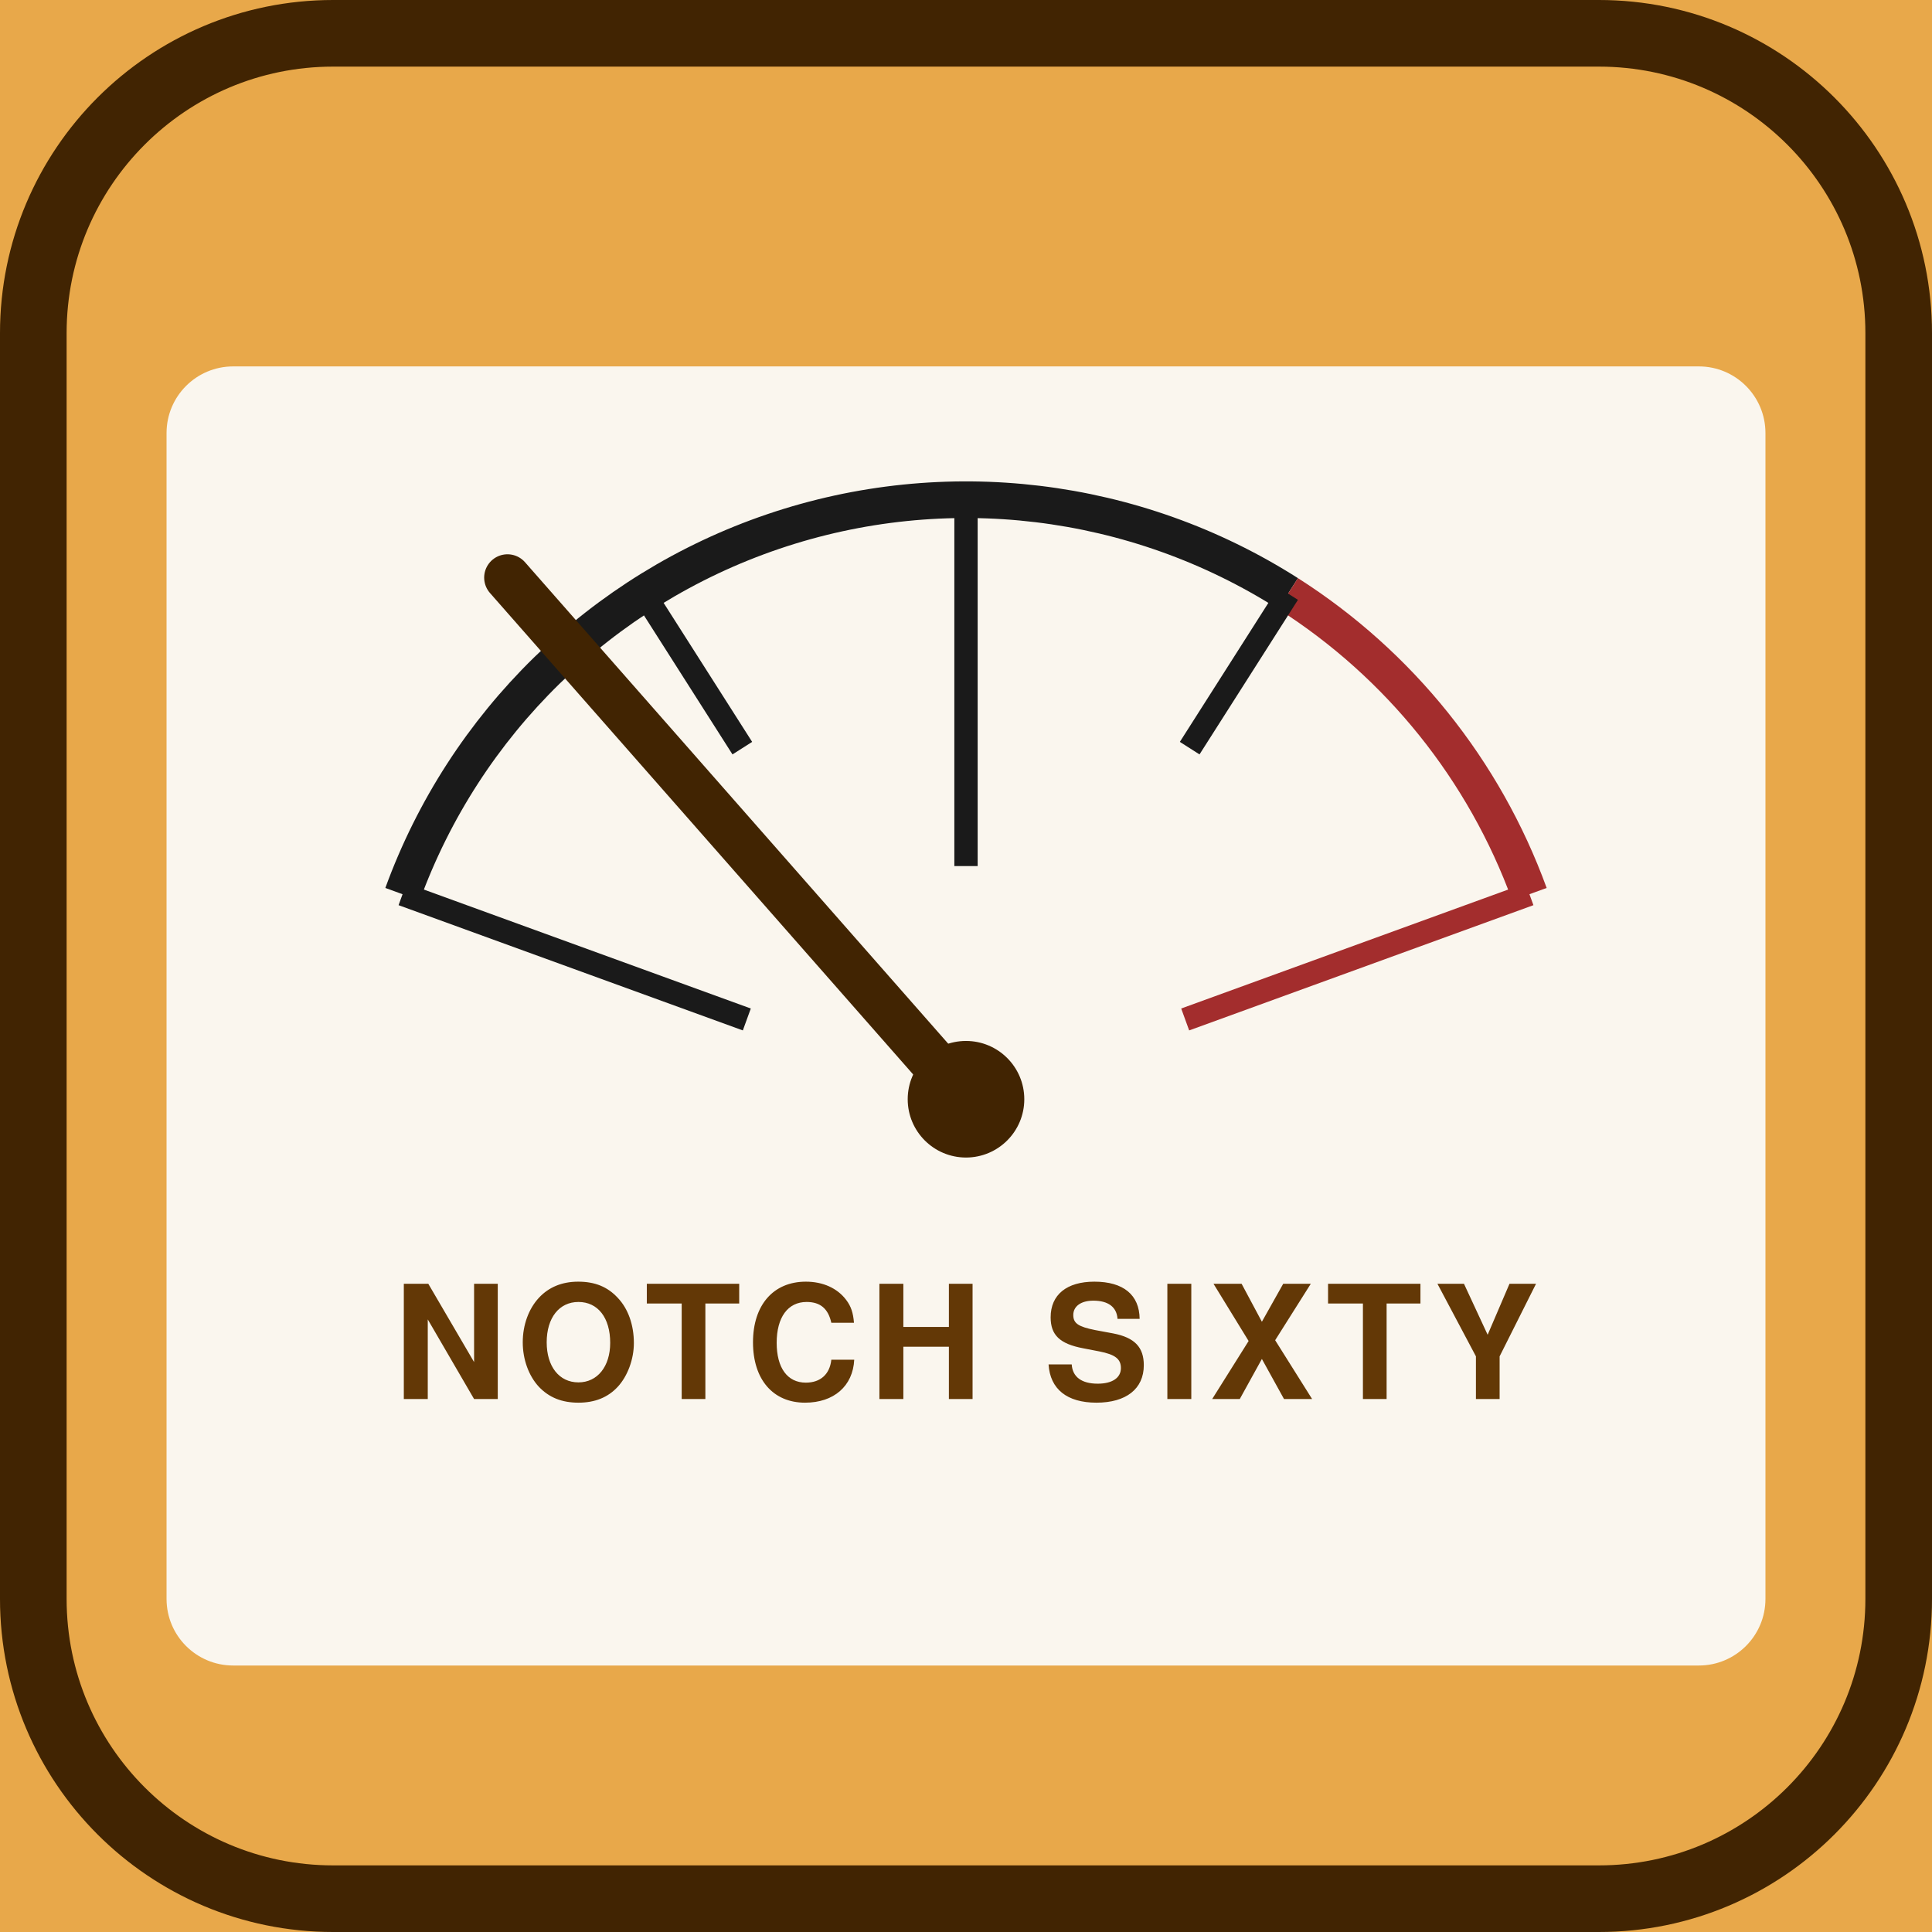
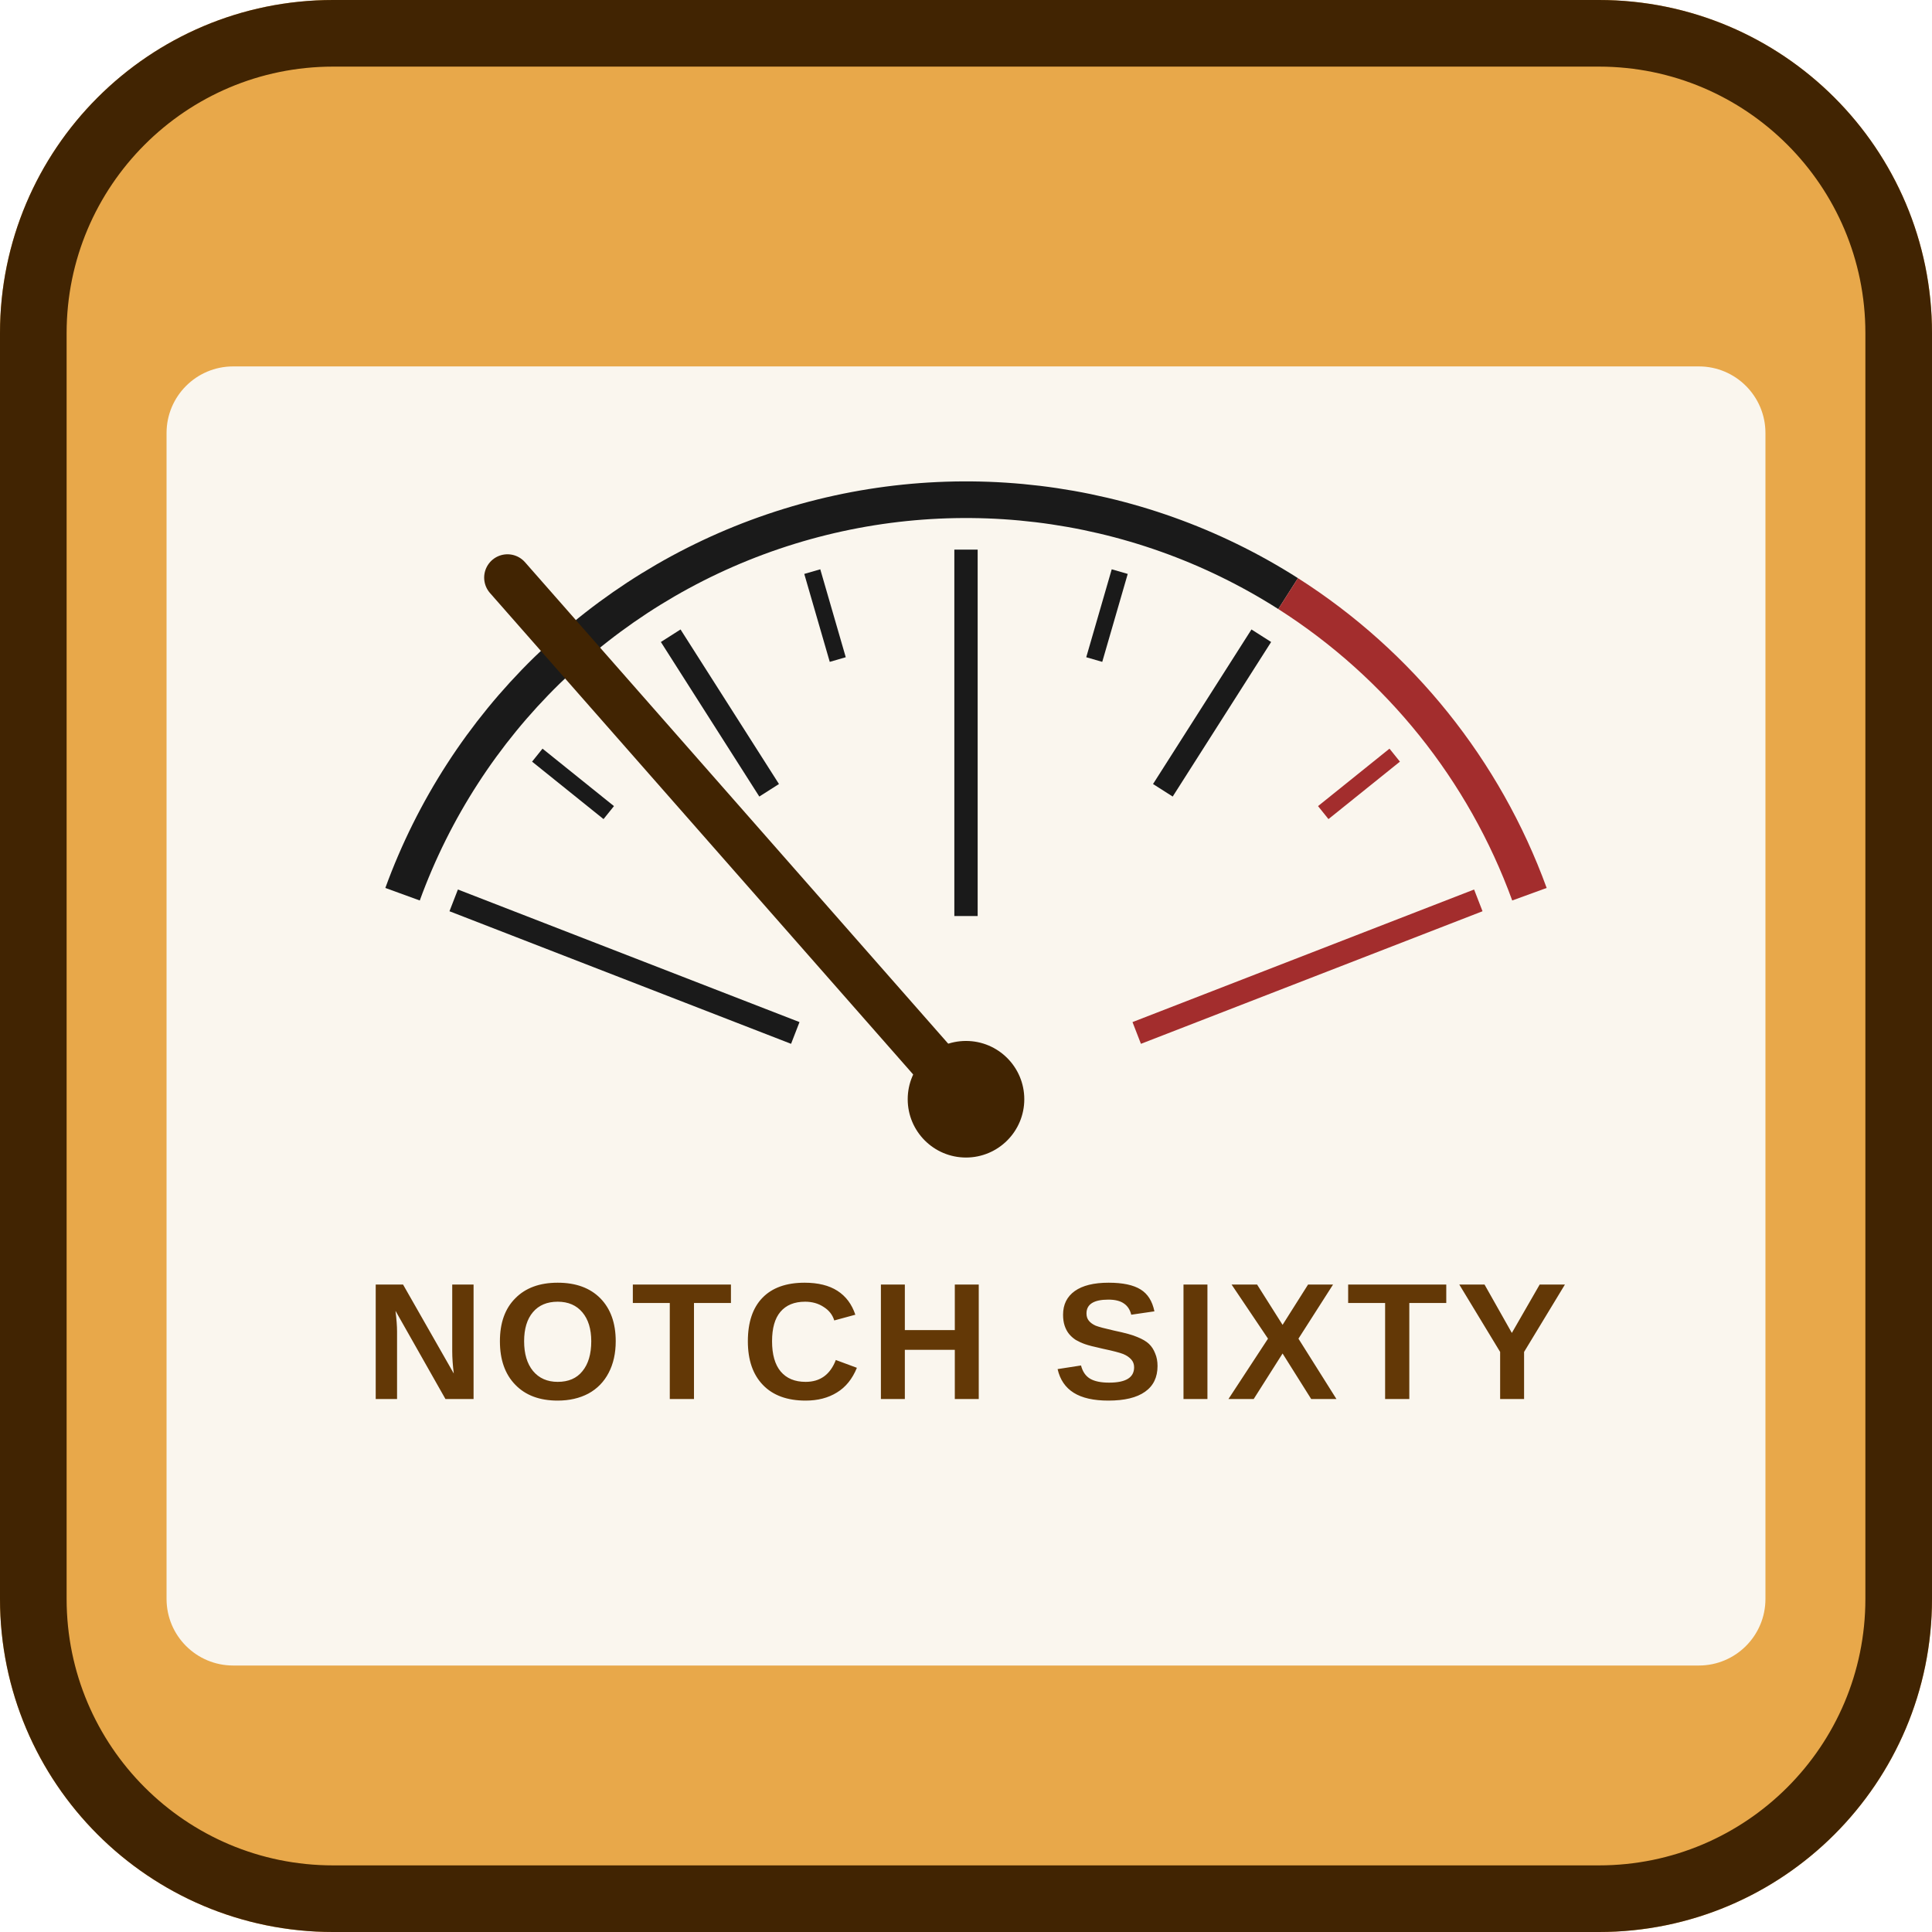
<svg xmlns="http://www.w3.org/2000/svg" width="1024" height="1024" viewBox="58 58 116 116">
  <g transform="translate(116,116)">
-     <rect x="-58" y="-58" width="116" height="116" fill="#E8A84A" />
+     <rect x="-58" y="-58" width="116" height="116" rx="20" fill="#E8A84A" />
    <rect x="-56" y="-56" width="112" height="112" rx="18" fill="none" stroke="#412402" stroke-width="4" />
    <rect x="-48" y="-36" width="96" height="78" rx="4" fill="#FAF6EE" />
    <path d="M -33.83 -4.31 A 36 36 0 0 1 19.34 -22.36" fill="none" stroke="#1A1A1A" stroke-width="2.2" />
    <path d="M 19.34 -22.36 A 36 36 0 0 1 33.83 -4.31" fill="none" stroke="#A32D2D" stroke-width="2.2" />
+     <g stroke="#1A1A1A" stroke-width="1">
+       <line x1="-9.23" y1="-23.68" x2="-7.70" y2="-18.40" />
+       <line x1="9.23" y1="-23.68" x2="7.70" y2="-18.40" />
+       <line x1="-25.74" y1="-12.66" x2="-21.45" y2="-9.21" />
+     </g>
+     <g stroke="#A32D2D" stroke-width="1">
+       <line x1="25.74" y1="-12.66" x2="21.45" y2="-9.21" />
+     </g>
    <g stroke="#1A1A1A" stroke-width="1.4">
-       <line x1="-33.83" y1="-4.31" x2="-13.16" y2="3.21" />
-       <line x1="-19.34" y1="-22.36" x2="-13.43" y2="-13.08" />
-       <line x1="0" y1="-28" x2="0" y2="-6" />
-       <line x1="19.34" y1="-22.36" x2="13.43" y2="-13.08" />
+       <line x1="-30.76" y1="-3.94" x2="-10.25" y2="4.02" />
+       <line x1="-17.73" y1="-19.83" x2="-11.82" y2="-10.55" />
+       <line x1="0" y1="-25" x2="0" y2="-3" />
+       <line x1="17.73" y1="-19.83" x2="11.82" y2="-10.55" />
    </g>
    <g stroke="#A32D2D" stroke-width="1.4">
-       <line x1="33.83" y1="-4.31" x2="13.16" y2="3.21" />
+       <line x1="30.76" y1="-3.94" x2="10.25" y2="4.02" />
    </g>
    <line x1="0" y1="8" x2="-27.53" y2="-23.32" stroke="#412402" stroke-width="2.8" stroke-linecap="round" />
    <circle cx="0" cy="8" r="3.5" fill="#412402" />
-     <text x="0" y="26" text-anchor="middle" font-family="Helvetica, Arial, sans-serif" font-size="9.5" font-weight="700" fill="#633806" letter-spacing="0.5">NOTCH SIXTY</text>
+     <text x="0" y="26" text-anchor="middle" font-family="Futura, 'Avenir Next', 'Helvetica Neue', Arial, sans-serif" font-size="10" font-weight="700" fill="#633806" letter-spacing="0.5">NOTCH SIXTY</text>
  </g>
</svg>
